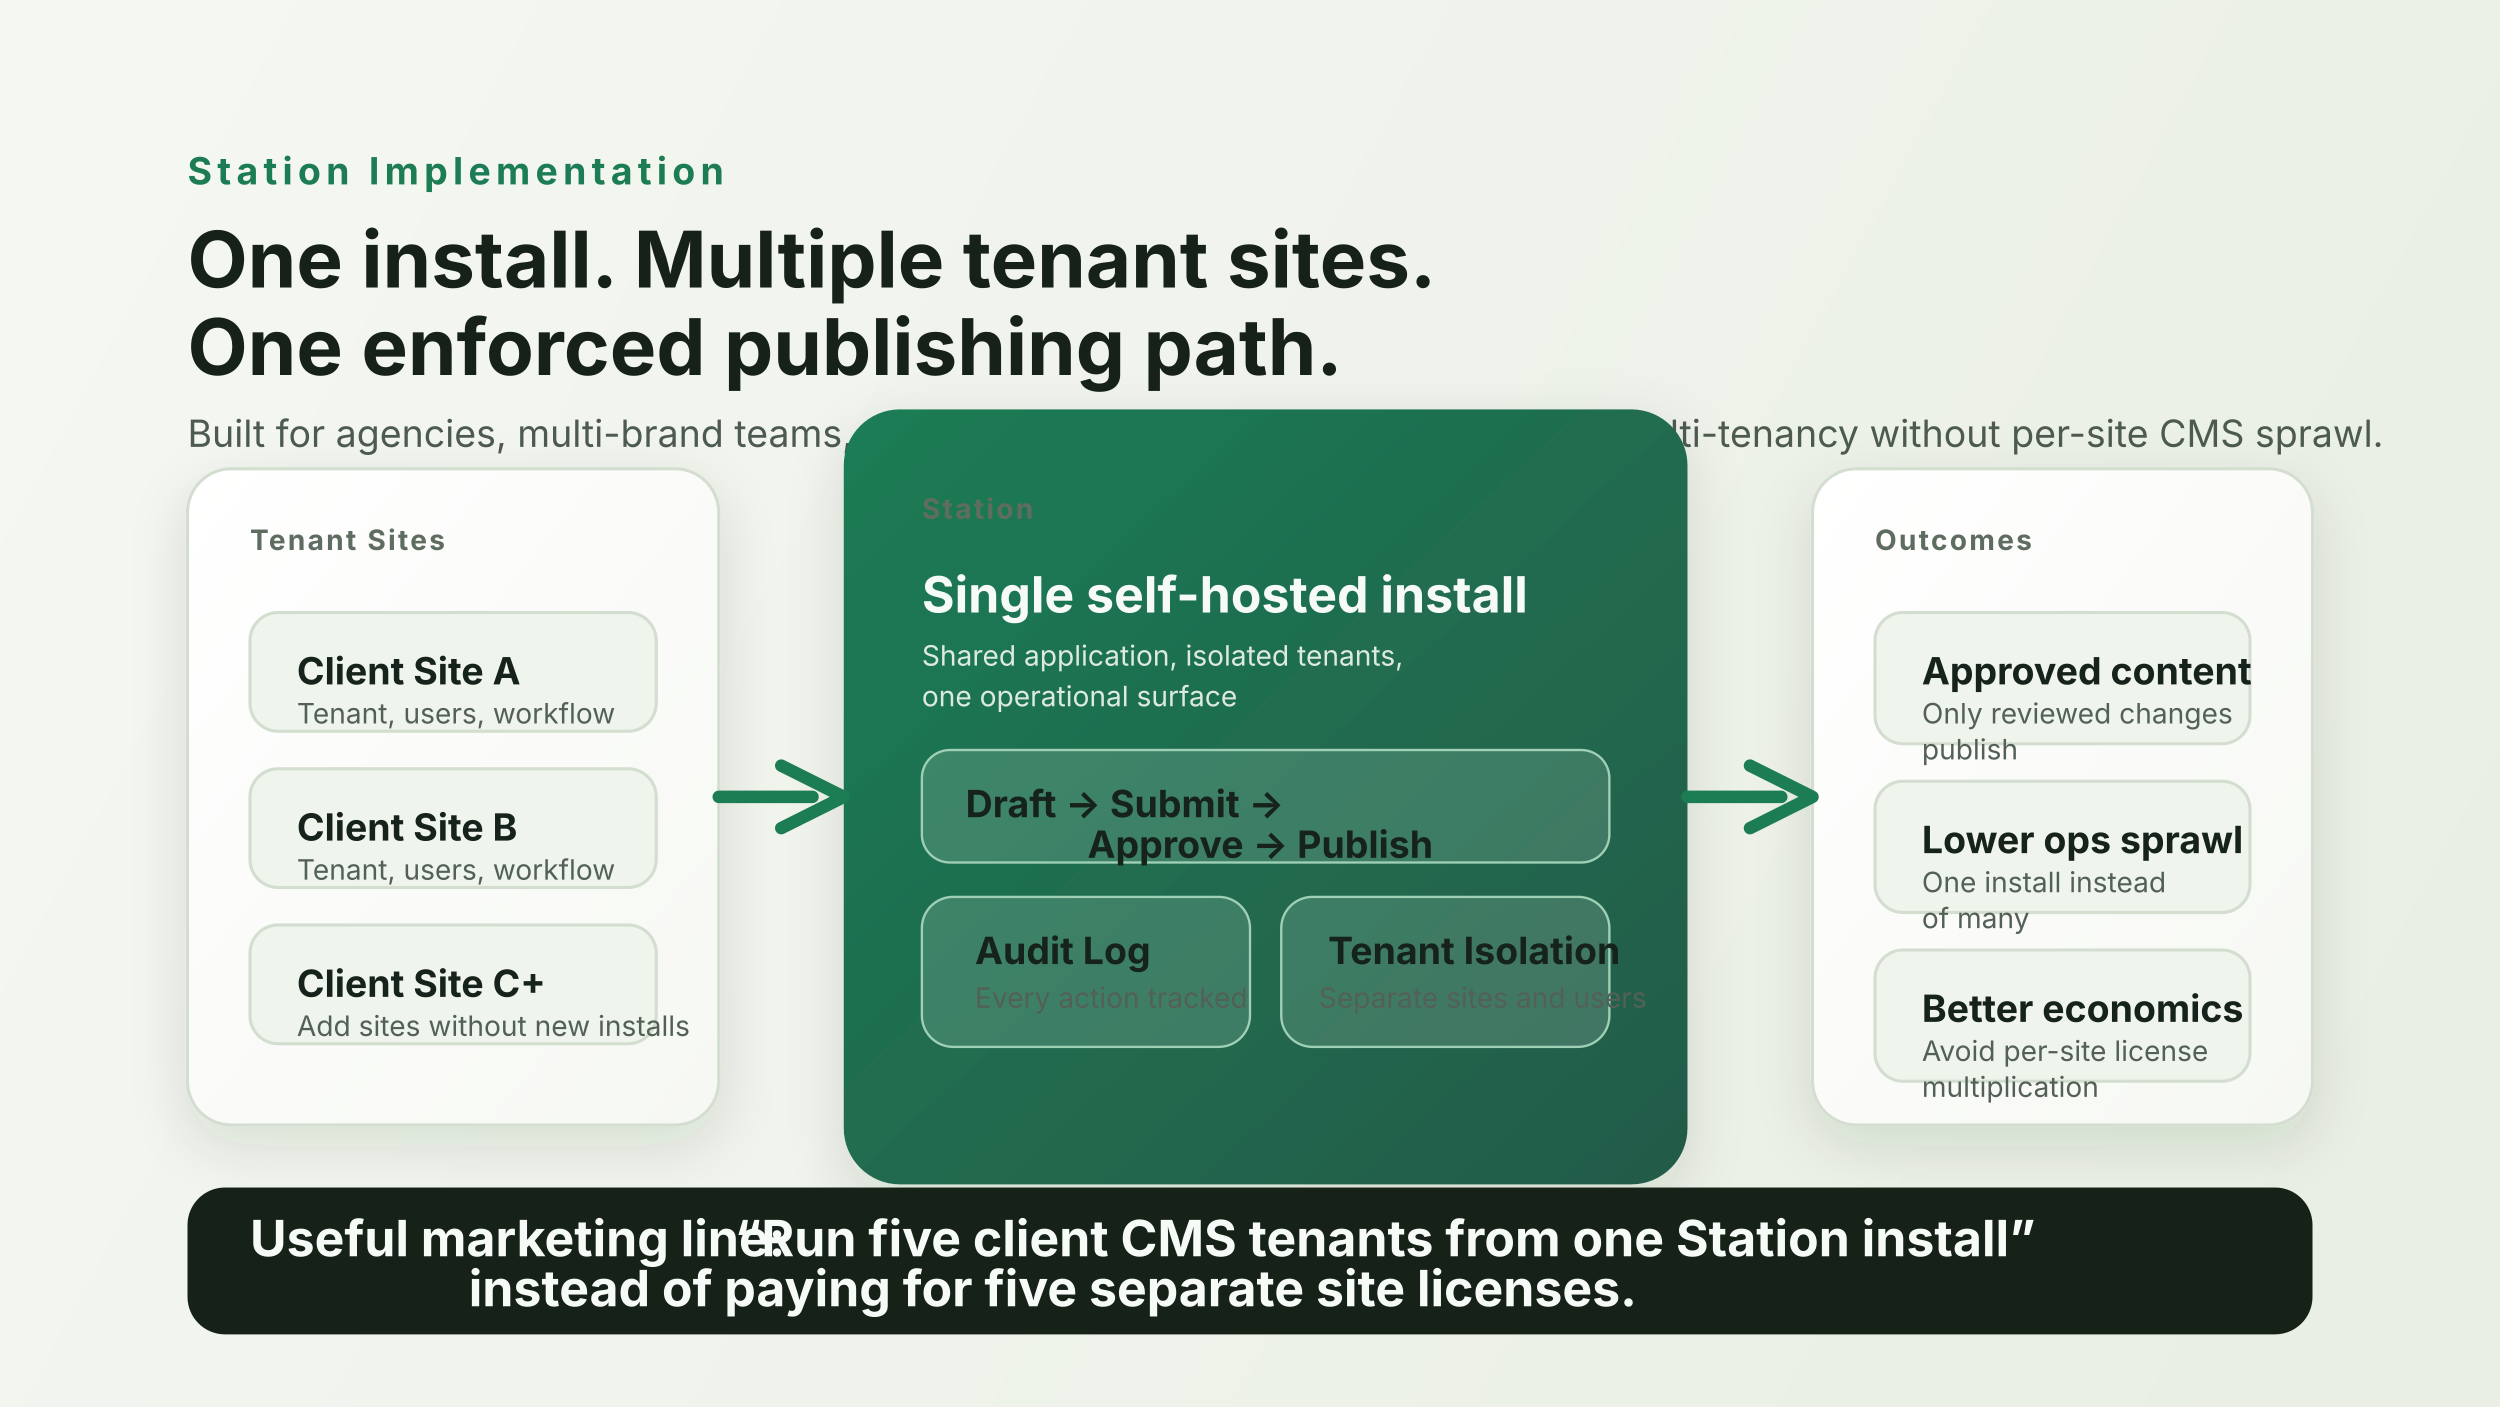
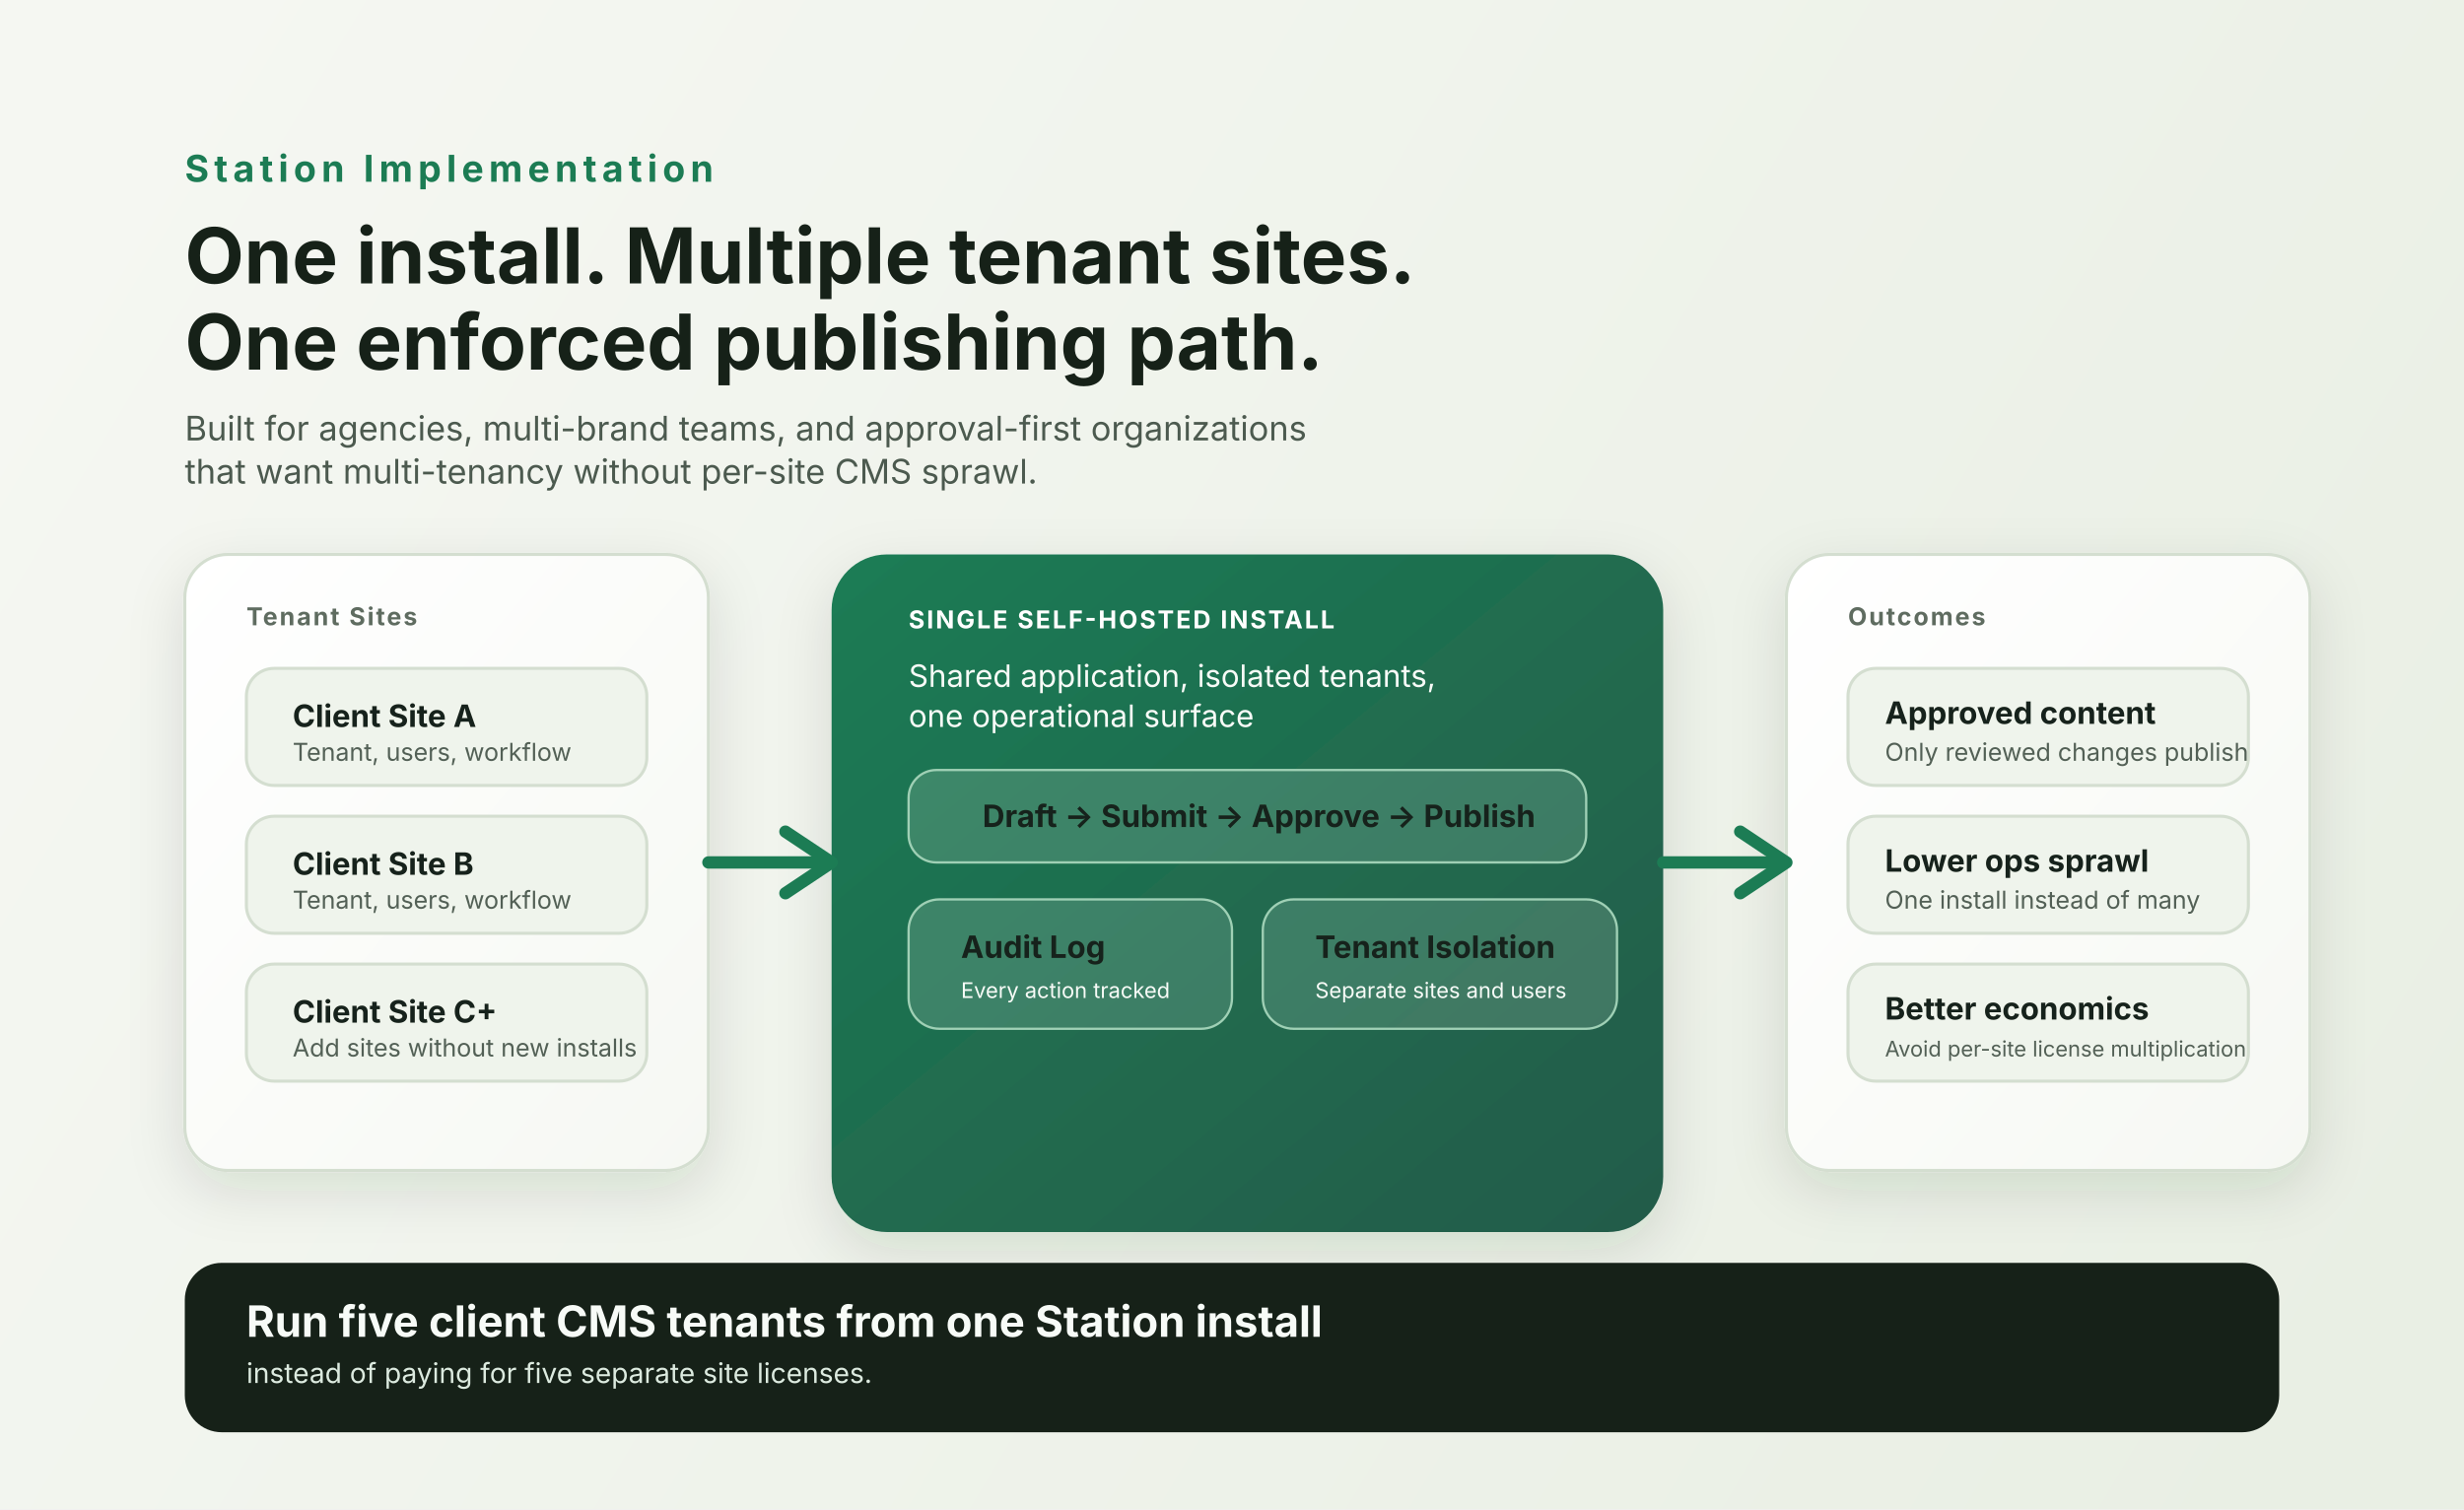
- <svg xmlns="http://www.w3.org/2000/svg" width="1600" height="900" viewBox="0 0 1600 900" fill="none" role="img" aria-labelledby="title desc">
+ <svg xmlns="http://www.w3.org/2000/svg" width="1600" height="980" viewBox="0 0 1600 980" fill="none" role="img" aria-labelledby="title desc">
  <defs>
-     <linearGradient id="bg" x1="80" y1="60" x2="1520" y2="840" gradientUnits="userSpaceOnUse">
+     <linearGradient id="bg" x1="80" y1="60" x2="1520" y2="920" gradientUnits="userSpaceOnUse">
      <stop stop-color="#F5F7F2" />
      <stop offset="1" stop-color="#E9EFE4" />
    </linearGradient>
    <linearGradient id="panel" x1="0" y1="0" x2="1" y2="1">
      <stop stop-color="#FFFFFF" />
      <stop offset="1" stop-color="#F6F8F3" />
    </linearGradient>
    <linearGradient id="accent" x1="0" y1="0" x2="1" y2="1">
      <stop stop-color="#1C7C54" />
      <stop offset="1" stop-color="#245B4A" />
    </linearGradient>
-     <filter id="shadow" x="0" y="0" width="1600" height="900" filterUnits="userSpaceOnUse" color-interpolation-filters="sRGB">
+     <filter id="shadow" x="0" y="0" width="1600" height="980" filterUnits="userSpaceOnUse" color-interpolation-filters="sRGB">
      <feDropShadow dx="0" dy="12" stdDeviation="18" flood-color="#1E2B21" flood-opacity="0.12" />
    </filter>
    <style>
      .eyebrow { font: 700 24px ui-sans-serif, -apple-system, BlinkMacSystemFont, "Segoe UI", sans-serif; letter-spacing: 0.14em; text-transform: uppercase; fill: #1C7C54; }
      .headline { font: 700 50px ui-sans-serif, -apple-system, BlinkMacSystemFont, "Segoe UI", sans-serif; fill: #162118; }
-       .subhead { font: 400 24px ui-sans-serif, -apple-system, BlinkMacSystemFont, "Segoe UI", sans-serif; fill: #4C5A4F; }
-       .label { font: 700 24px ui-sans-serif, -apple-system, BlinkMacSystemFont, "Segoe UI", sans-serif; fill: #18231A; }
-       .body { font: 400 18px ui-sans-serif, -apple-system, BlinkMacSystemFont, "Segoe UI", sans-serif; fill: #536156; }
-       .small { font: 700 18px ui-sans-serif, -apple-system, BlinkMacSystemFont, "Segoe UI", sans-serif; fill: #5F6C61; letter-spacing: 0.08em; text-transform: uppercase; }
-       .metric { font: 700 32px ui-sans-serif, -apple-system, BlinkMacSystemFont, "Segoe UI", sans-serif; fill: #F7FBF7; }
+       .subhead { font: 400 22px ui-sans-serif, -apple-system, BlinkMacSystemFont, "Segoe UI", sans-serif; fill: #4C5A4F; }
+       .label { font: 700 20px ui-sans-serif, -apple-system, BlinkMacSystemFont, "Segoe UI", sans-serif; fill: #18231A; }
+       .body { font: 400 16px ui-sans-serif, -apple-system, BlinkMacSystemFont, "Segoe UI", sans-serif; fill: #536156; }
+       .small { font: 700 16px ui-sans-serif, -apple-system, BlinkMacSystemFont, "Segoe UI", sans-serif; fill: #5F6C61; letter-spacing: 0.08em; text-transform: uppercase; }
+       .metric { font: 700 28px ui-sans-serif, -apple-system, BlinkMacSystemFont, "Segoe UI", sans-serif; fill: #F7FBF7; }
      .metric-sub { font: 400 18px ui-sans-serif, -apple-system, BlinkMacSystemFont, "Segoe UI", sans-serif; fill: #DCEADF; }
    </style>
  </defs>
-   <rect x="0" y="0" width="1600" height="900" fill="url(#bg)" />
+   <rect x="0" y="0" width="1600" height="980" fill="url(#bg)" />
  <text x="120" y="118" class="eyebrow">Station Implementation</text>
  <text x="120" y="184" class="headline">One install. Multiple tenant sites.</text>
  <text x="120" y="240" class="headline">One enforced publishing path.</text>
-   <text x="120" y="286" class="subhead">Built for agencies, multi-brand teams, and approval-first organizations that want multi-tenancy without per-site CMS sprawl.</text>
+   <text x="120" y="286" class="subhead">Built for agencies, multi-brand teams, and approval-first organizations</text>
+   <text x="120" y="314" class="subhead">that want multi-tenancy without per-site CMS sprawl.</text>
  <g filter="url(#shadow)">
-     <rect x="120" y="300" width="340" height="420" rx="28" fill="url(#panel)" stroke="#D4DED0" stroke-width="2" />
-     <text x="160" y="352" class="small">Tenant Sites</text>
-     <rect x="160" y="392" width="260" height="76" rx="18" fill="#EFF4EC" stroke="#D4DED0" stroke-width="2" />
-     <text x="190" y="438" class="label">Client Site A</text>
-     <text x="190" y="463" class="body">Tenant, users, workflow</text>
-     <rect x="160" y="492" width="260" height="76" rx="18" fill="#EFF4EC" stroke="#D4DED0" stroke-width="2" />
-     <text x="190" y="538" class="label">Client Site B</text>
-     <text x="190" y="563" class="body">Tenant, users, workflow</text>
-     <rect x="160" y="592" width="260" height="76" rx="18" fill="#EFF4EC" stroke="#D4DED0" stroke-width="2" />
-     <text x="190" y="638" class="label">Client Site C+</text>
-     <text x="190" y="663" class="body">Add sites without new installs</text>
+     <rect x="120" y="360" width="340" height="400" rx="28" fill="url(#panel)" stroke="#D4DED0" stroke-width="2" />
+     <text x="160" y="406" class="small">Tenant Sites</text>
+     <rect x="160" y="434" width="260" height="76" rx="18" fill="#EFF4EC" stroke="#D4DED0" stroke-width="2" />
+     <text x="190" y="472" class="label">Client Site A</text>
+     <text x="190" y="494" class="body">Tenant, users, workflow</text>
+     <rect x="160" y="530" width="260" height="76" rx="18" fill="#EFF4EC" stroke="#D4DED0" stroke-width="2" />
+     <text x="190" y="568" class="label">Client Site B</text>
+     <text x="190" y="590" class="body">Tenant, users, workflow</text>
+     <rect x="160" y="626" width="260" height="76" rx="18" fill="#EFF4EC" stroke="#D4DED0" stroke-width="2" />
+     <text x="190" y="664" class="label">Client Site C+</text>
+     <text x="190" y="686" class="body">Add sites without new installs</text>
  </g>
  <g filter="url(#shadow)">
-     <rect x="540" y="262" width="540" height="496" rx="36" fill="url(#accent)" />
-     <text x="590" y="332" class="small" fill="#DCEADF">Station</text>
-     <text x="590" y="392" class="metric">Single self-hosted install</text>
-     <text x="590" y="426" class="metric-sub">Shared application, isolated tenants,</text>
-     <text x="590" y="452" class="metric-sub">one operational surface</text>
-     <rect x="590" y="480" width="440" height="72" rx="18" fill="#F6FBF7" fill-opacity="0.14" stroke="#9FD0B5" stroke-width="1.5" />
-     <text x="618" y="523" class="label" fill="#F7FBF7">Draft → Submit →</text>
-     <text x="696" y="549" class="label" fill="#F7FBF7">Approve → Publish</text>
-     <rect x="590" y="574" width="210" height="96" rx="20" fill="#F6FBF7" fill-opacity="0.14" stroke="#9FD0B5" stroke-width="1.5" />
-     <text x="624" y="617" class="label" fill="#F7FBF7">Audit Log</text>
-     <text x="624" y="645" class="body" fill="#DCEADF">Every action tracked</text>
-     <rect x="820" y="574" width="210" height="96" rx="20" fill="#F6FBF7" fill-opacity="0.14" stroke="#9FD0B5" stroke-width="1.5" />
-     <text x="850" y="617" class="label" fill="#F7FBF7">Tenant Isolation</text>
-     <text x="844" y="645" class="body" fill="#DCEADF">Separate sites and users</text>
+     <rect x="540" y="360" width="540" height="440" rx="36" fill="url(#accent)" />
+     <text x="590" y="408" font-size="16" font-weight="700" font-family="ui-sans-serif, -apple-system, BlinkMacSystemFont, sans-serif" letter-spacing="0.08em" fill="#FFFFFF">SINGLE SELF-HOSTED INSTALL</text>
+     <text x="590" y="446" font-size="20" font-weight="400" font-family="ui-sans-serif, -apple-system, BlinkMacSystemFont, sans-serif" fill="#F7FBF7">Shared application, isolated tenants,</text>
+     <text x="590" y="472" font-size="20" font-weight="400" font-family="ui-sans-serif, -apple-system, BlinkMacSystemFont, sans-serif" fill="#F7FBF7">one operational surface</text>
+     <rect x="590" y="500" width="440" height="60" rx="18" fill="#F6FBF7" fill-opacity="0.14" stroke="#9FD0B5" stroke-width="1.5" />
+     <text x="638" y="537" class="label" fill="#F7FBF7">Draft → Submit → Approve → Publish</text>
+     <rect x="590" y="584" width="210" height="84" rx="20" fill="#F6FBF7" fill-opacity="0.14" stroke="#9FD0B5" stroke-width="1.5" />
+     <text x="624" y="622" class="label" fill="#F7FBF7">Audit Log</text>
+     <text x="624" y="648" font-size="14" font-weight="400" font-family="ui-sans-serif, -apple-system, BlinkMacSystemFont, sans-serif" fill="#F7FBF7">Every action tracked</text>
+     <rect x="820" y="584" width="230" height="84" rx="20" fill="#F6FBF7" fill-opacity="0.14" stroke="#9FD0B5" stroke-width="1.5" />
+     <text x="854" y="622" class="label" fill="#F7FBF7">Tenant Isolation</text>
+     <text x="854" y="648" font-size="14" font-weight="400" font-family="ui-sans-serif, -apple-system, BlinkMacSystemFont, sans-serif" fill="#F7FBF7">Separate sites and users</text>
  </g>
  <g filter="url(#shadow)">
-     <rect x="1160" y="300" width="320" height="420" rx="28" fill="url(#panel)" stroke="#D4DED0" stroke-width="2" />
-     <text x="1200" y="352" class="small">Outcomes</text>
-     <rect x="1200" y="392" width="240" height="84" rx="18" fill="#EFF4EC" stroke="#D4DED0" stroke-width="2" />
-     <text x="1230" y="438" class="label">Approved content</text>
-     <text x="1230" y="463" class="body">Only reviewed changes</text>
-     <text x="1230" y="486" class="body">publish</text>
-     <rect x="1200" y="500" width="240" height="84" rx="18" fill="#EFF4EC" stroke="#D4DED0" stroke-width="2" />
-     <text x="1230" y="546" class="label">Lower ops sprawl</text>
-     <text x="1230" y="571" class="body">One install instead</text>
-     <text x="1230" y="594" class="body">of many</text>
-     <rect x="1200" y="608" width="240" height="84" rx="18" fill="#EFF4EC" stroke="#D4DED0" stroke-width="2" />
-     <text x="1230" y="654" class="label">Better economics</text>
-     <text x="1230" y="679" class="body">Avoid per-site license</text>
-     <text x="1230" y="702" class="body">multiplication</text>
+     <rect x="1160" y="360" width="340" height="400" rx="28" fill="url(#panel)" stroke="#D4DED0" stroke-width="2" />
+     <text x="1200" y="406" class="small">Outcomes</text>
+     <rect x="1200" y="434" width="260" height="76" rx="18" fill="#EFF4EC" stroke="#D4DED0" stroke-width="2" />
+     <text x="1224" y="470" class="label">Approved content</text>
+     <text x="1224" y="494" class="body">Only reviewed changes publish</text>
+     <rect x="1200" y="530" width="260" height="76" rx="18" fill="#EFF4EC" stroke="#D4DED0" stroke-width="2" />
+     <text x="1224" y="566" class="label">Lower ops sprawl</text>
+     <text x="1224" y="590" class="body">One install instead of many</text>
+     <rect x="1200" y="626" width="260" height="76" rx="18" fill="#EFF4EC" stroke="#D4DED0" stroke-width="2" />
+     <text x="1224" y="662" class="label">Better economics</text>
+     <text x="1224" y="686" font-size="14" font-weight="400" font-family="ui-sans-serif, -apple-system, BlinkMacSystemFont, sans-serif" fill="#536156">Avoid per-site license multiplication</text>
  </g>
-   <path d="M460 510H520" stroke="#1C7C54" stroke-width="8" stroke-linecap="round" />
-   <path d="M500 490L540 510L500 530" fill="none" stroke="#1C7C54" stroke-width="8" stroke-linecap="round" stroke-linejoin="round" />
-   <path d="M1080 510H1140" stroke="#1C7C54" stroke-width="8" stroke-linecap="round" />
-   <path d="M1120 490L1160 510L1120 530" fill="none" stroke="#1C7C54" stroke-width="8" stroke-linecap="round" stroke-linejoin="round" />
-   <rect x="120" y="760" width="1360" height="94" rx="24" fill="#162118" />
-   <text x="160" y="804" class="metric">Useful marketing line:</text>
-   <text x="470" y="804" class="metric">“Run five client CMS tenants from one Station install”</text>
-   <text x="300" y="836" class="metric">instead of paying for five separate site licenses.</text>
+   <path d="M460 560H530" stroke="#1C7C54" stroke-width="8" stroke-linecap="round" />
+   <path d="M510 540L540 560L510 580" fill="none" stroke="#1C7C54" stroke-width="8" stroke-linecap="round" stroke-linejoin="round" />
+   <path d="M1080 560H1150" stroke="#1C7C54" stroke-width="8" stroke-linecap="round" />
+   <path d="M1130 540L1160 560L1130 580" fill="none" stroke="#1C7C54" stroke-width="8" stroke-linecap="round" stroke-linejoin="round" />
+   <rect x="120" y="820" width="1360" height="110" rx="24" fill="#162118" />
+   <text x="160" y="868" class="metric">Run five client CMS tenants from one Station install</text>
+   <text x="160" y="898" class="metric-sub">instead of paying for five separate site licenses.</text>
</svg>
